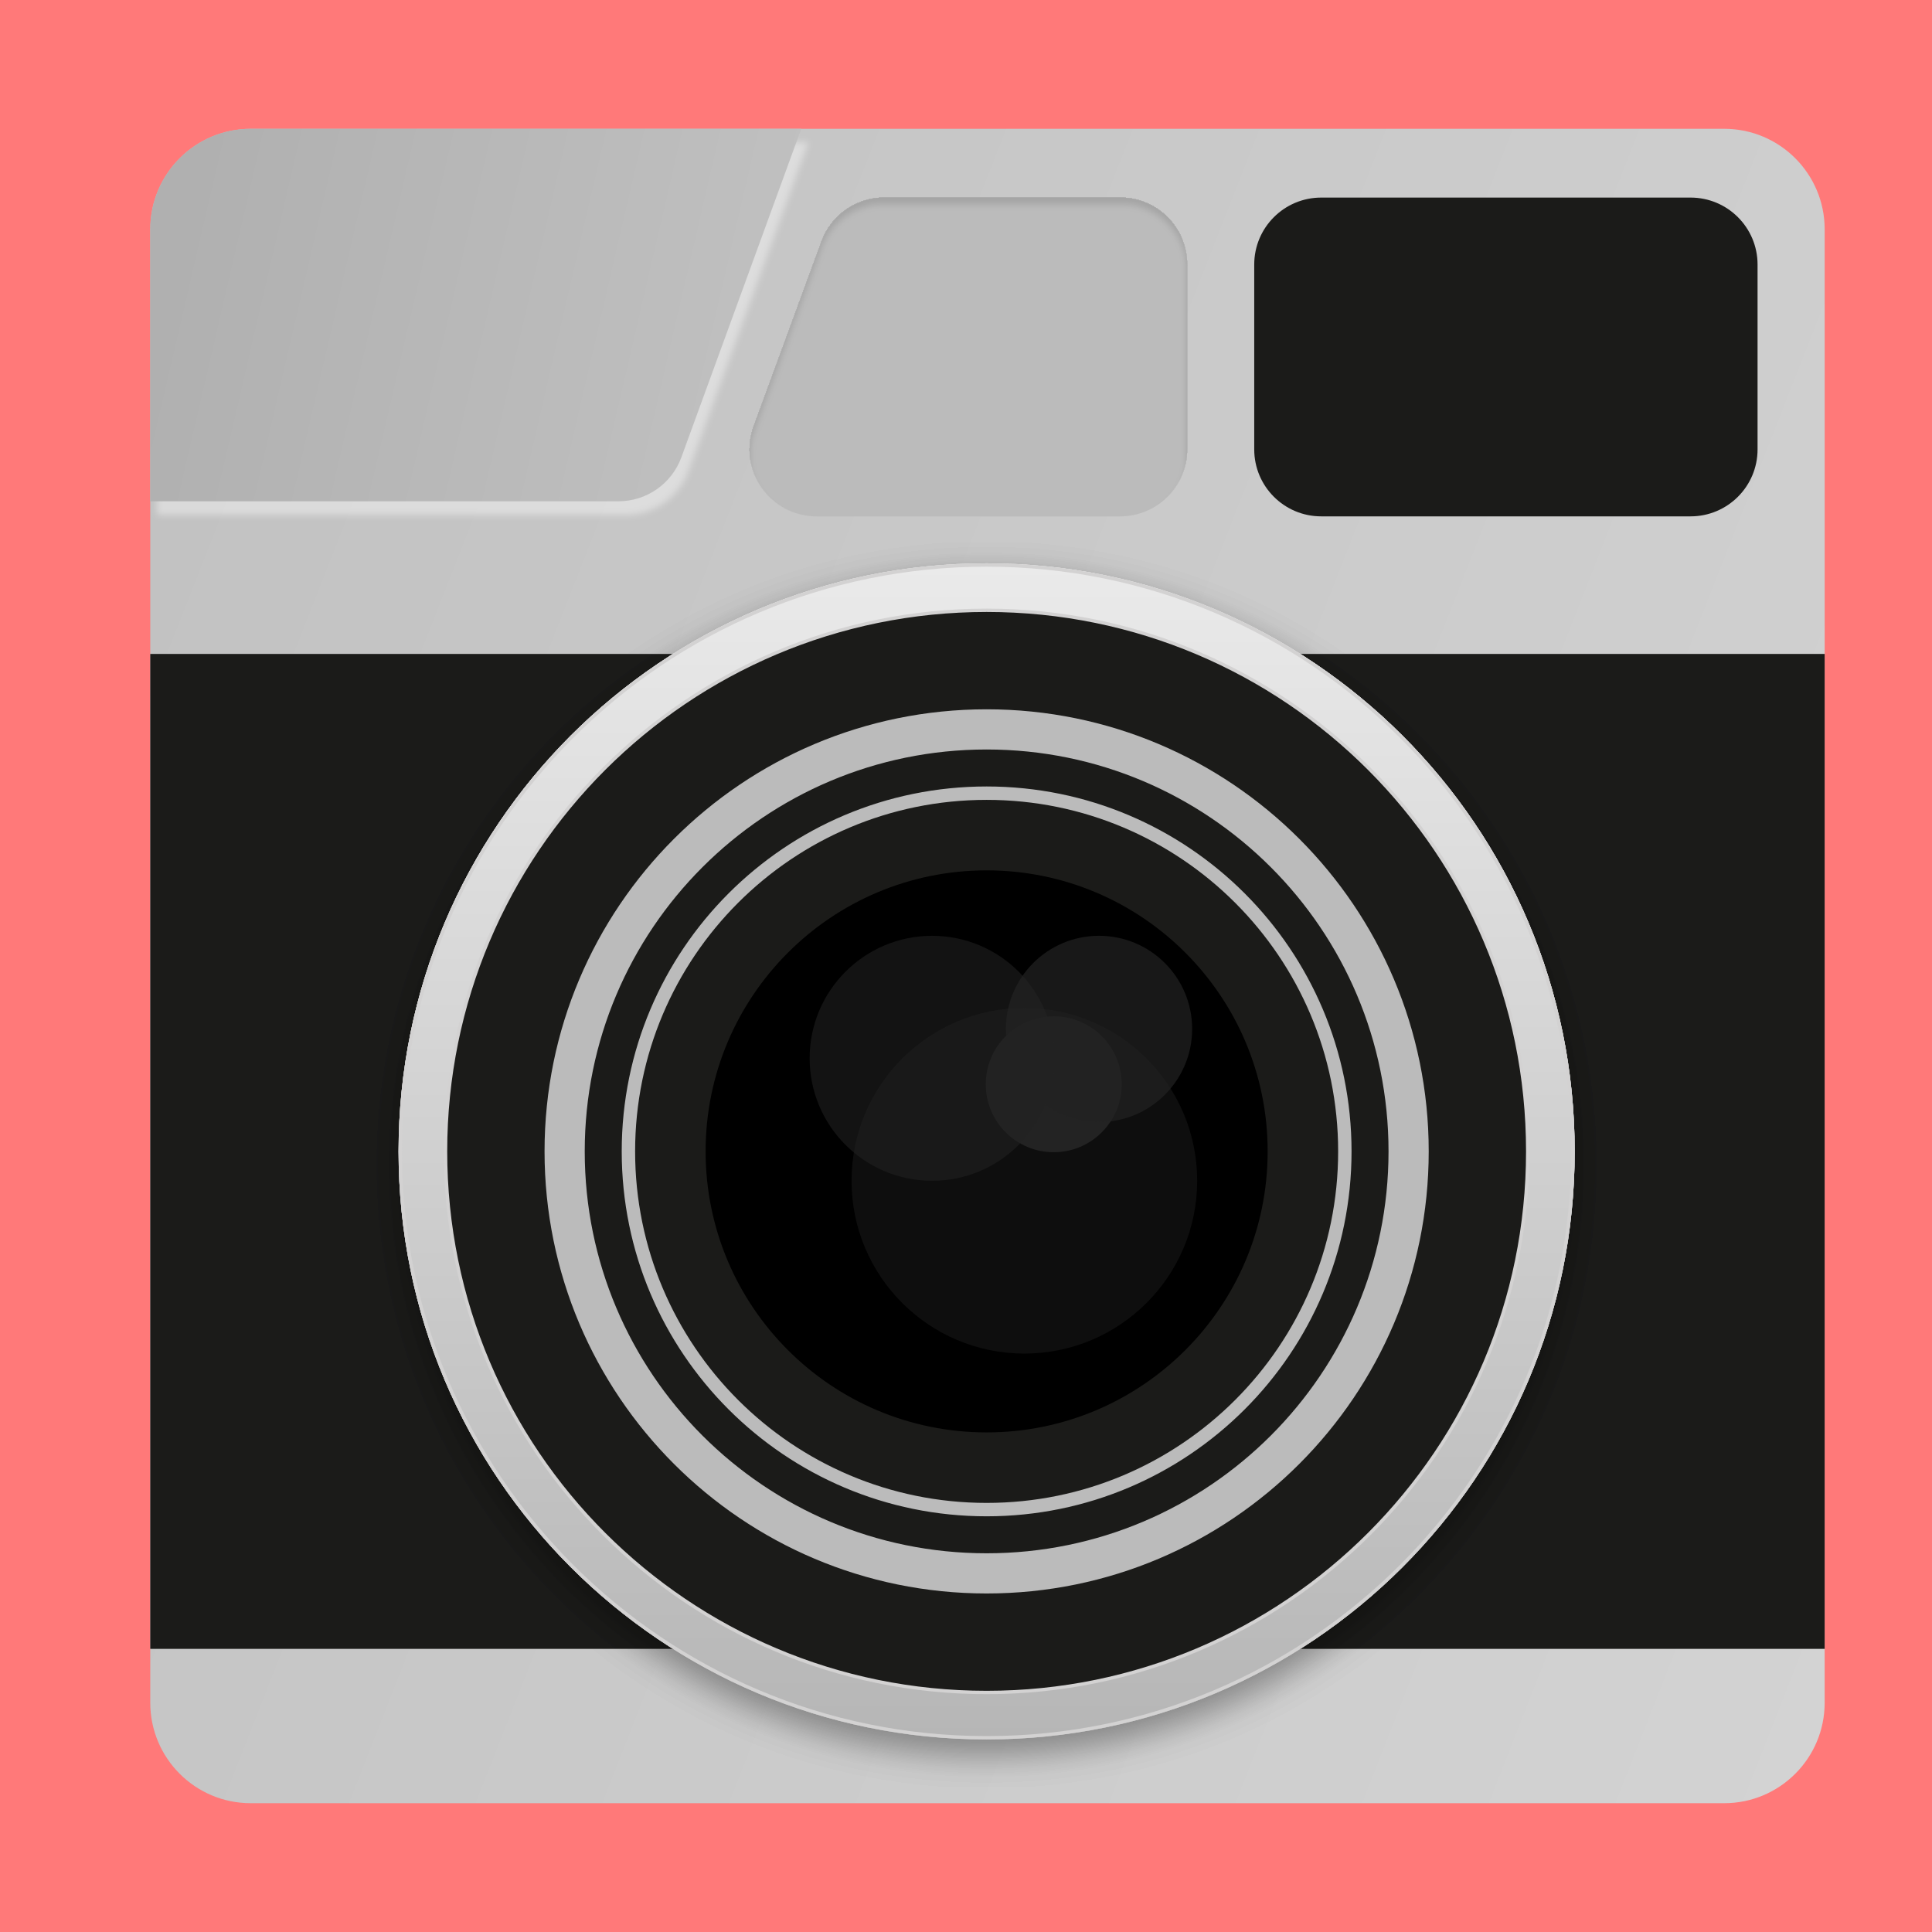
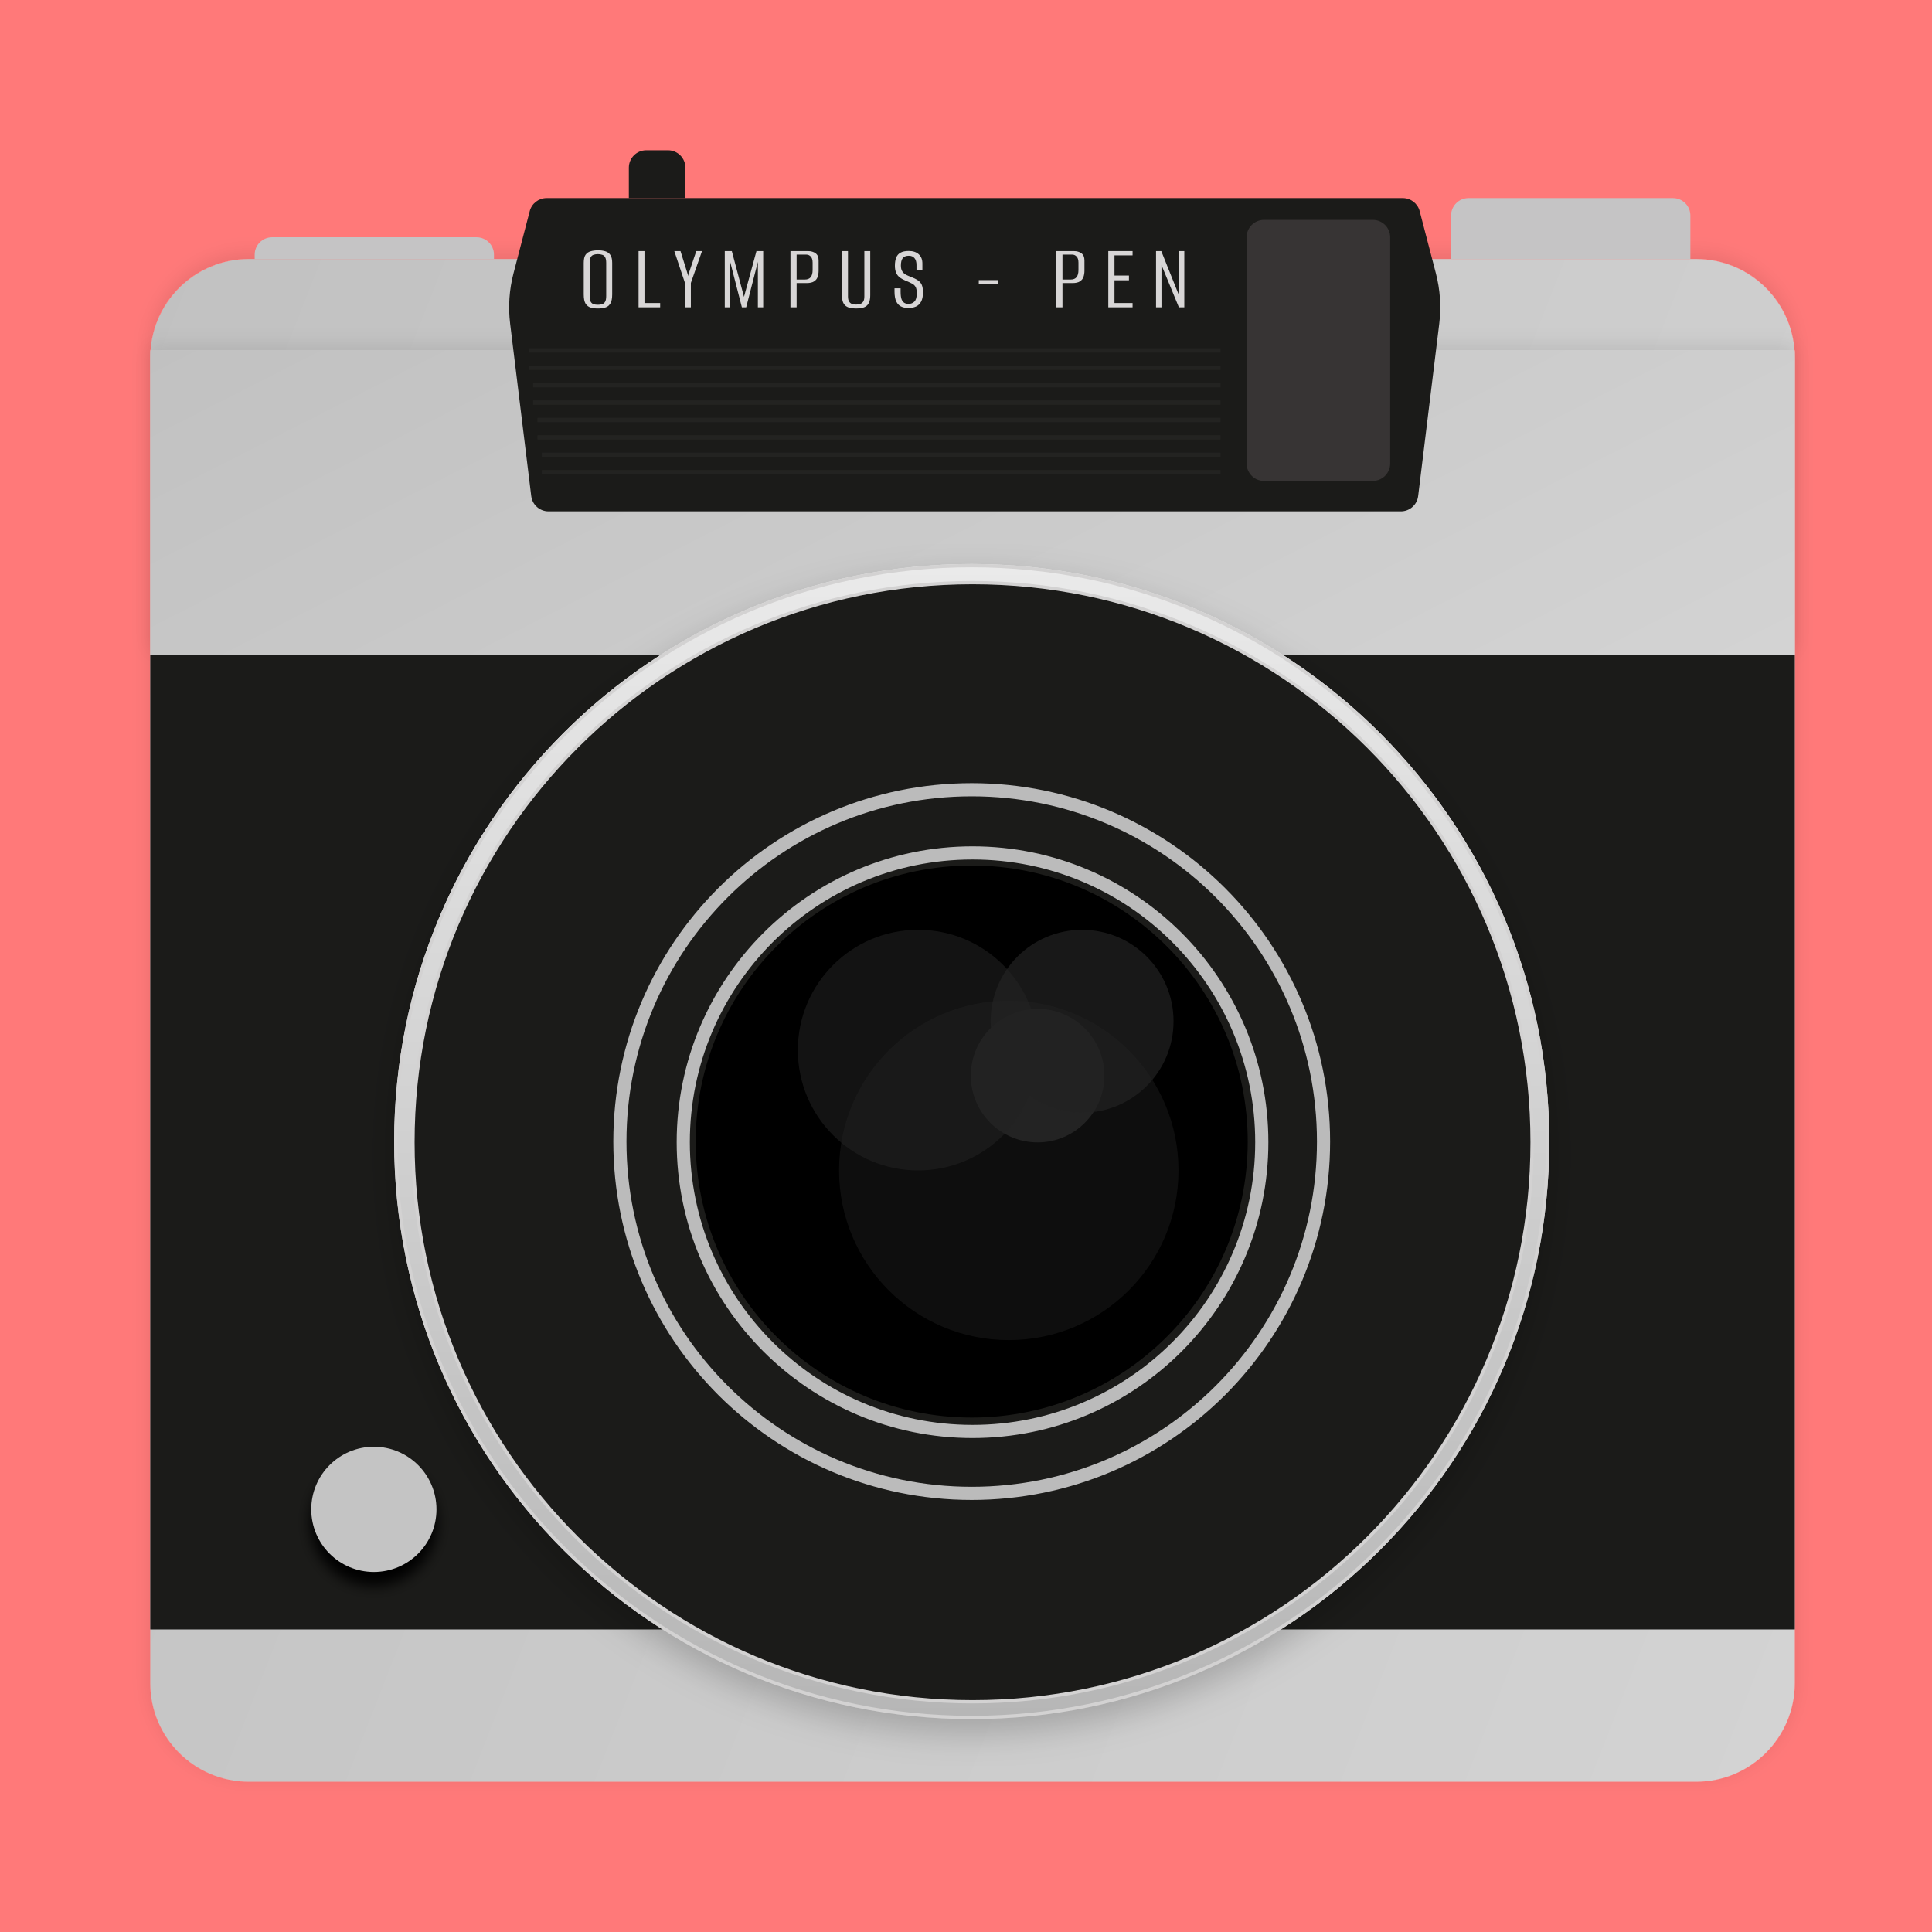
<svg xmlns="http://www.w3.org/2000/svg" width="90" height="90" viewBox="0 0 90 90" fill="none">
  <rect width="90" height="90" fill="#FF7979" />
-   <rect x="7" y="6" width="78" height="78" rx="4.68" fill="url(#paint0_linear_2380_6171)" />
-   <rect x="7" y="30.463" width="78" height="46.347" fill="#1B1B19" />
-   <g filter="url(#filter0_i_2380_6171)">
-     <path d="M38.271 11.25C38.722 10.021 39.892 9.204 41.2 9.204H52.181C53.904 9.204 55.301 10.601 55.301 12.324V20.934C55.301 22.657 53.904 24.054 52.181 24.054H38.041C35.872 24.054 34.365 21.896 35.112 19.86L38.271 11.25Z" fill="#BBBBBB" />
+   <g filter="url(#filter0_d_2380_6171)">
+     <path d="M7 16.663C7 14.125 9.058 12.067 11.597 12.067H79.011C81.55 12.067 83.608 14.125 83.608 16.663V78.403C83.608 80.942 81.55 83 79.011 83H11.597C9.058 83 7 80.942 7 78.403V16.663Z" fill="url(#paint0_linear_2380_6171)" />
  </g>
  <g filter="url(#filter1_d_2380_6171)">
-     <path d="M7 10.68C7 8.095 9.095 6 11.68 6L37.325 6L31.742 21.3C31.293 22.532 30.122 23.351 28.811 23.351H7V10.68Z" fill="url(#paint1_linear_2380_6171)" />
+     <rect x="7" y="16.323" width="76.608" height="14.187" fill="url(#paint1_linear_2380_6171)" />
  </g>
-   <rect x="58.427" y="9.204" width="23.447" height="14.85" rx="3.12" fill="#1B1B19" />
+   <rect x="7" y="30.509" width="76.608" height="45.397" fill="#1B1B19" />
  <g filter="url(#filter2_d_2380_6171)">
-     <circle cx="45.961" cy="53.636" r="27.394" fill="url(#paint2_linear_2380_6171)" />
-     <circle cx="45.961" cy="53.636" r="27.316" stroke="#D3D2D2" stroke-width="0.156" />
+     <rect x="14.499" y="67.395" width="5.834" height="5.834" rx="2.917" fill="#C4C4C4" />
  </g>
-   <circle cx="45.961" cy="53.636" r="25.206" fill="#1B1B19" stroke="#D3D2D2" stroke-width="0.156" />
-   <circle cx="45.961" cy="53.636" r="19.658" fill="#1B1B19" stroke="#BBBBBB" stroke-width="1.872" />
-   <circle cx="45.961" cy="53.636" r="16.687" fill="#1B1B19" stroke="#BBBBBB" stroke-width="0.624" />
-   <circle cx="45.961" cy="53.636" r="13.091" fill="url(#paint3_linear_2380_6171)" />
-   <circle cx="49.087" cy="50.51" r="3.165" fill="#232323" />
-   <circle cx="51.197" cy="47.931" r="4.338" fill="#232323" fill-opacity="0.7" />
-   <circle cx="43.421" cy="49.299" r="5.705" fill="#232323" fill-opacity="0.56" />
-   <circle cx="47.719" cy="55.004" r="8.05" fill="#232323" fill-opacity="0.4" />
  <g filter="url(#filter3_d_2380_6171)">
-     <circle cx="45.961" cy="53.636" r="27.394" fill="url(#paint4_linear_2380_6171)" />
-     <circle cx="45.961" cy="53.636" r="27.316" stroke="#D3D2D2" stroke-width="0.156" />
+     <circle cx="45.266" cy="53.178" r="26.905" fill="url(#paint2_linear_2380_6171)" />
+     <circle cx="45.266" cy="53.178" r="26.828" stroke="#D3D2D2" stroke-width="0.153" />
  </g>
-   <circle cx="45.961" cy="53.636" r="25.206" fill="#1B1B19" stroke="#D3D2D2" stroke-width="0.156" />
-   <circle cx="45.961" cy="53.636" r="19.658" fill="#1B1B19" stroke="#BBBBBB" stroke-width="1.872" />
-   <circle cx="45.961" cy="53.636" r="16.687" fill="#1B1B19" stroke="#BBBBBB" stroke-width="0.624" />
-   <circle cx="45.961" cy="53.636" r="13.091" fill="url(#paint5_linear_2380_6171)" />
-   <circle cx="49.087" cy="50.51" r="3.165" fill="#232323" />
-   <circle cx="51.197" cy="47.931" r="4.338" fill="#232323" fill-opacity="0.7" />
-   <circle cx="43.421" cy="49.299" r="5.705" fill="#232323" fill-opacity="0.56" />
-   <circle cx="47.719" cy="55.004" r="8.05" fill="#232323" fill-opacity="0.4" />
+   <circle cx="45.304" cy="53.208" r="26.067" fill="#1B1B19" stroke="#D3D2D2" stroke-width="0.153" />
+   <circle cx="45.266" cy="53.178" r="16.389" fill="#1B1B19" stroke="#BBBBBB" stroke-width="0.613" />
+   <circle cx="45.304" cy="53.208" r="13.475" fill="#1B1B19" stroke="#BBBBBB" stroke-width="0.613" />
+   <circle cx="45.266" cy="53.178" r="12.858" fill="url(#paint3_linear_2380_6171)" />
+   <circle cx="48.336" cy="50.108" r="3.109" fill="#232323" />
+   <circle cx="50.408" cy="47.575" r="4.26" fill="#232323" fill-opacity="0.7" />
+   <circle cx="42.771" cy="48.918" r="5.604" fill="#232323" fill-opacity="0.56" />
+   <circle cx="46.993" cy="54.521" r="7.906" fill="#232323" fill-opacity="0.4" />
+   <path d="M24.677 9.835C24.77 9.478 25.092 9.229 25.461 9.229H65.35C65.719 9.229 66.041 9.478 66.134 9.835L66.889 12.731C67.089 13.497 67.143 14.294 67.046 15.08L66.063 23.109C66.013 23.516 65.668 23.821 65.258 23.821H25.552C25.142 23.821 24.797 23.516 24.747 23.109L23.764 15.08C23.668 14.294 23.721 13.497 23.921 12.731L24.677 9.835Z" fill="#1B1B19" />
+   <path d="M24.632 16.323L56.856 16.323" stroke="#232321" stroke-width="0.203" />
+   <path d="M24.632 17.133L56.856 17.133" stroke="#232321" stroke-width="0.203" />
+   <path d="M24.835 17.944L56.856 17.944" stroke="#232321" stroke-width="0.203" />
+   <path d="M24.835 18.755L56.856 18.755" stroke="#232321" stroke-width="0.203" />
+   <path d="M25.037 19.565L56.856 19.565" stroke="#232321" stroke-width="0.203" />
+   <path d="M25.037 20.376L56.856 20.376" stroke="#232321" stroke-width="0.203" />
+   <path d="M25.24 21.187L56.856 21.187" stroke="#232321" stroke-width="0.203" />
+   <path d="M25.24 21.997L56.856 21.997" stroke="#232321" stroke-width="0.203" />
+   <path d="M53.853 14.316V11.697H54.097L54.917 13.745V11.697H55.17V14.316H54.917L54.106 12.344V14.316H53.853Z" fill="#D8D6D6" />
+   <path d="M51.629 14.316V11.697H52.76V11.896H51.917V12.836H52.591V13.057H51.917V14.117H52.76V14.316H51.629Z" fill="#D8D6D6" />
+   <path d="M49.206 14.316V11.697H50.017C50.168 11.697 50.289 11.732 50.381 11.803C50.472 11.871 50.518 11.98 50.518 12.131V12.614C50.518 12.715 50.503 12.809 50.474 12.898C50.444 12.984 50.389 13.053 50.31 13.106C50.23 13.159 50.115 13.186 49.964 13.186H49.494V14.316H49.206ZM49.494 13.022H49.88C49.998 13.022 50.087 12.987 50.146 12.916C50.208 12.842 50.239 12.729 50.239 12.579V12.238C50.239 12.107 50.211 12.013 50.155 11.954C50.098 11.892 50.031 11.861 49.951 11.861H49.494V13.022Z" fill="#D8D6D6" />
+   <path d="M45.596 13.244V13.049H46.495V13.244H45.596Z" fill="#D8D6D6" />
+   <path d="M42.317 14.347C42.184 14.347 42.069 14.324 41.972 14.276C41.877 14.229 41.803 14.151 41.75 14.041C41.697 13.929 41.67 13.774 41.67 13.576V13.43C41.717 13.43 41.765 13.43 41.812 13.43C41.862 13.43 41.91 13.43 41.954 13.43V13.594C41.954 13.742 41.969 13.857 41.998 13.94C42.031 14.019 42.074 14.075 42.127 14.108C42.183 14.14 42.246 14.157 42.317 14.157C42.432 14.157 42.526 14.121 42.596 14.05C42.67 13.976 42.707 13.847 42.707 13.66C42.707 13.527 42.688 13.428 42.65 13.363C42.611 13.295 42.552 13.242 42.472 13.204C42.393 13.162 42.295 13.118 42.18 13.071C42.085 13.032 42 12.987 41.923 12.933C41.849 12.877 41.791 12.805 41.75 12.716C41.709 12.628 41.688 12.515 41.688 12.379C41.688 12.226 41.709 12.099 41.75 11.998C41.791 11.895 41.859 11.818 41.954 11.768C42.048 11.717 42.174 11.692 42.331 11.692C42.535 11.692 42.691 11.744 42.8 11.848C42.913 11.948 42.969 12.091 42.969 12.277V12.566C42.925 12.566 42.879 12.566 42.831 12.566C42.787 12.566 42.741 12.566 42.694 12.566V12.344C42.694 12.202 42.663 12.096 42.601 12.025C42.542 11.951 42.453 11.914 42.335 11.914C42.205 11.914 42.111 11.952 42.051 12.029C41.995 12.103 41.967 12.217 41.967 12.37C41.967 12.486 41.989 12.577 42.034 12.645C42.078 12.71 42.136 12.762 42.206 12.8C42.277 12.836 42.353 12.868 42.432 12.898C42.566 12.948 42.673 13.001 42.756 13.057C42.839 13.111 42.899 13.18 42.938 13.266C42.976 13.351 42.995 13.471 42.995 13.625C42.995 13.805 42.966 13.948 42.907 14.055C42.851 14.158 42.771 14.234 42.667 14.281C42.567 14.325 42.45 14.347 42.317 14.347Z" fill="#D8D6D6" />
+   <path d="M39.884 14.37C39.792 14.37 39.706 14.362 39.627 14.347C39.547 14.333 39.476 14.305 39.414 14.263C39.355 14.222 39.307 14.161 39.272 14.081C39.239 13.999 39.223 13.889 39.223 13.753V11.697H39.502V13.811C39.502 13.917 39.52 13.997 39.556 14.05C39.591 14.104 39.637 14.14 39.693 14.161C39.752 14.179 39.816 14.188 39.884 14.188C39.949 14.188 40.011 14.179 40.07 14.161C40.129 14.14 40.176 14.104 40.212 14.05C40.247 13.997 40.265 13.917 40.265 13.811V11.697H40.54V13.753C40.54 13.889 40.522 13.999 40.486 14.081C40.454 14.161 40.408 14.222 40.349 14.263C40.29 14.305 40.219 14.333 40.136 14.347C40.056 14.362 39.972 14.37 39.884 14.37Z" fill="#D8D6D6" />
+   <path d="M36.822 14.316V11.697H37.633C37.784 11.697 37.905 11.732 37.997 11.803C38.088 11.871 38.134 11.98 38.134 12.131V12.614C38.134 12.715 38.119 12.809 38.09 12.898C38.06 12.984 38.005 13.053 37.926 13.106C37.846 13.159 37.731 13.186 37.58 13.186H37.11V14.316H36.822ZM37.11 13.022H37.496C37.614 13.022 37.703 12.987 37.762 12.916C37.824 12.842 37.855 12.729 37.855 12.579V12.238C37.855 12.107 37.827 12.013 37.771 11.954C37.714 11.892 37.646 11.861 37.567 11.861H37.11V13.022Z" fill="#D8D6D6" />
+   <path d="M33.763 14.316V11.697H34.091L34.658 13.829L35.239 11.697H35.553V14.316H35.305V12.198L34.76 14.316H34.56L34.015 12.198V14.316H33.763Z" fill="#D8D6D6" />
+   <path d="M31.904 14.316V13.168L31.412 11.697H31.7L32.037 12.774L32.055 12.863L32.072 12.774L32.436 11.697H32.702L32.183 13.182V14.316H31.904Z" fill="#D8D6D6" />
+   <path d="M29.747 14.316V11.697H30.022V14.117H30.753V14.316H29.747Z" fill="#D8D6D6" />
+   <path d="M27.849 14.37C27.722 14.37 27.61 14.355 27.512 14.325C27.415 14.296 27.336 14.235 27.277 14.143C27.221 14.049 27.193 13.907 27.193 13.718V12.242C27.193 12.076 27.221 11.952 27.277 11.87C27.336 11.787 27.416 11.732 27.516 11.706C27.617 11.676 27.731 11.661 27.858 11.661C27.985 11.661 28.097 11.676 28.195 11.706C28.295 11.735 28.373 11.791 28.43 11.874C28.489 11.957 28.518 12.079 28.518 12.242V13.713C28.518 13.906 28.489 14.049 28.43 14.143C28.373 14.235 28.295 14.296 28.195 14.325C28.097 14.355 27.982 14.37 27.849 14.37ZM27.853 14.197C27.93 14.197 27.997 14.188 28.053 14.17C28.112 14.149 28.158 14.111 28.19 14.055C28.223 13.996 28.239 13.909 28.239 13.793V12.242C28.239 12.127 28.223 12.041 28.19 11.985C28.158 11.926 28.112 11.887 28.053 11.87C27.994 11.849 27.927 11.839 27.853 11.839C27.776 11.839 27.709 11.849 27.649 11.87C27.593 11.887 27.549 11.926 27.516 11.985C27.484 12.041 27.468 12.127 27.468 12.242V13.793C27.468 13.909 27.484 13.996 27.516 14.055C27.549 14.111 27.593 14.149 27.649 14.17C27.709 14.188 27.776 14.197 27.853 14.197Z" fill="#D8D6D6" />
+   <path d="M29.294 7.811C29.294 7.363 29.656 7 30.104 7H31.117C31.565 7 31.928 7.363 31.928 7.811V9.229H29.294V7.811Z" fill="#1B1B19" />
+   <rect x="58.072" y="10.243" width="6.688" height="12.16" rx="0.811" fill="#373434" />
+   <path d="M67.597 10.04C67.597 9.592 67.96 9.229 68.408 9.229H77.933C78.381 9.229 78.744 9.592 78.744 10.04V12.067H67.597V10.04Z" fill="#C5C4C5" />
+   <path d="M11.864 11.864C11.864 11.416 12.227 11.053 12.675 11.053H22.2C22.648 11.053 23.011 11.416 23.011 11.864V12.067H11.864V11.864Z" fill="#C5C4C5" />
  <defs>
-     <filter id="filter0_i_2380_6171" x="34.919" y="9.204" width="20.382" height="15.162" filterUnits="userSpaceOnUse" color-interpolation-filters="sRGB">
-       <feFlood flood-opacity="0" result="BackgroundImageFix" />
-       <feBlend mode="normal" in="SourceGraphic" in2="BackgroundImageFix" result="shape" />
-       <feColorMatrix in="SourceAlpha" type="matrix" values="0 0 0 0 0 0 0 0 0 0 0 0 0 0 0 0 0 0 127 0" result="hardAlpha" />
-       <feOffset dy="0.312" />
-       <feGaussianBlur stdDeviation="0.156" />
-       <feComposite in2="hardAlpha" operator="arithmetic" k2="-1" k3="1" />
-       <feColorMatrix type="matrix" values="0 0 0 0 0 0 0 0 0 0 0 0 0 0 0 0 0 0 0.12 0" />
-       <feBlend mode="normal" in2="shape" result="effect1_innerShadow_2380_6171" />
-     </filter>
-     <filter id="filter1_d_2380_6171" x="7" y="6" width="30.949" height="18.287" filterUnits="userSpaceOnUse" color-interpolation-filters="sRGB">
+     <filter id="filter0_d_2380_6171" x="6.108" y="10.972" width="78.391" height="72.717" filterUnits="userSpaceOnUse" color-interpolation-filters="sRGB">
      <feFlood flood-opacity="0" result="BackgroundImageFix" />
      <feColorMatrix in="SourceAlpha" type="matrix" values="0 0 0 0 0 0 0 0 0 0 0 0 0 0 0 0 0 0 127 0" result="hardAlpha" />
-       <feOffset dx="0.312" dy="0.624" />
-       <feGaussianBlur stdDeviation="0.156" />
-       <feColorMatrix type="matrix" values="0 0 0 0 1 0 0 0 0 1 0 0 0 0 1 0 0 0 0.4 0" />
+       <feOffset dy="-0.203" />
+       <feGaussianBlur stdDeviation="0.446" />
+       <feComposite in2="hardAlpha" operator="out" />
+       <feColorMatrix type="matrix" values="0 0 0 0 0 0 0 0 0 0 0 0 0 0 0 0 0 0 0.09 0" />
      <feBlend mode="normal" in2="BackgroundImageFix" result="effect1_dropShadow_2380_6171" />
      <feBlend mode="normal" in="SourceGraphic" in2="effect1_dropShadow_2380_6171" result="shape" />
    </filter>
-     <filter id="filter2_d_2380_6171" x="17.007" y="25.306" width="57.908" height="57.908" filterUnits="userSpaceOnUse" color-interpolation-filters="sRGB">
+     <filter id="filter1_d_2380_6171" x="6.108" y="15.228" width="78.391" height="15.97" filterUnits="userSpaceOnUse" color-interpolation-filters="sRGB">
      <feFlood flood-opacity="0" result="BackgroundImageFix" />
      <feColorMatrix in="SourceAlpha" type="matrix" values="0 0 0 0 0 0 0 0 0 0 0 0 0 0 0 0 0 0 127 0" result="hardAlpha" />
-       <feOffset dy="0.624" />
-       <feGaussianBlur stdDeviation="0.78" />
+       <feOffset dy="-0.203" />
+       <feGaussianBlur stdDeviation="0.446" />
+       <feComposite in2="hardAlpha" operator="out" />
+       <feColorMatrix type="matrix" values="0 0 0 0 0 0 0 0 0 0 0 0 0 0 0 0 0 0 0.09 0" />
+       <feBlend mode="normal" in2="BackgroundImageFix" result="effect1_dropShadow_2380_6171" />
+       <feBlend mode="normal" in="SourceGraphic" in2="effect1_dropShadow_2380_6171" result="shape" />
+     </filter>
+     <filter id="filter2_d_2380_6171" x="13.886" y="67.395" width="7.06" height="7.06" filterUnits="userSpaceOnUse" color-interpolation-filters="sRGB">
+       <feFlood flood-opacity="0" result="BackgroundImageFix" />
+       <feColorMatrix in="SourceAlpha" type="matrix" values="0 0 0 0 0 0 0 0 0 0 0 0 0 0 0 0 0 0 127 0" result="hardAlpha" />
+       <feOffset dy="0.613" />
+       <feGaussianBlur stdDeviation="0.306" />
+       <feColorMatrix type="matrix" values="0 0 0 0 0 0 0 0 0 0 0 0 0 0 0 0 0 0 1 0" />
+       <feBlend mode="normal" in2="BackgroundImageFix" result="effect1_dropShadow_2380_6171" />
+       <feBlend mode="normal" in="SourceGraphic" in2="effect1_dropShadow_2380_6171" result="shape" />
+     </filter>
+     <filter id="filter3_d_2380_6171" x="16.829" y="25.354" width="56.874" height="56.874" filterUnits="userSpaceOnUse" color-interpolation-filters="sRGB">
+       <feFlood flood-opacity="0" result="BackgroundImageFix" />
+       <feColorMatrix in="SourceAlpha" type="matrix" values="0 0 0 0 0 0 0 0 0 0 0 0 0 0 0 0 0 0 127 0" result="hardAlpha" />
+       <feOffset dy="0.613" />
+       <feGaussianBlur stdDeviation="0.766" />
      <feColorMatrix type="matrix" values="0 0 0 0 0 0 0 0 0 0 0 0 0 0 0 0 0 0 0.2 0" />
      <feBlend mode="normal" in2="BackgroundImageFix" result="effect1_dropShadow_2380_6171" />
      <feBlend mode="normal" in="SourceGraphic" in2="effect1_dropShadow_2380_6171" result="shape" />
    </filter>
-     <filter id="filter3_d_2380_6171" x="17.007" y="25.306" width="57.908" height="57.908" filterUnits="userSpaceOnUse" color-interpolation-filters="sRGB">
-       <feFlood flood-opacity="0" result="BackgroundImageFix" />
-       <feColorMatrix in="SourceAlpha" type="matrix" values="0 0 0 0 0 0 0 0 0 0 0 0 0 0 0 0 0 0 127 0" result="hardAlpha" />
-       <feOffset dy="0.624" />
-       <feGaussianBlur stdDeviation="0.78" />
-       <feColorMatrix type="matrix" values="0 0 0 0 0 0 0 0 0 0 0 0 0 0 0 0 0 0 0.2 0" />
-       <feBlend mode="normal" in2="BackgroundImageFix" result="effect1_dropShadow_2380_6171" />
-       <feBlend mode="normal" in="SourceGraphic" in2="effect1_dropShadow_2380_6171" result="shape" />
-     </filter>
-     <linearGradient id="paint0_linear_2380_6171" x1="7.905" y1="7.602" x2="99.908" y2="43.72" gradientUnits="userSpaceOnUse">
+     <linearGradient id="paint0_linear_2380_6171" x1="7.889" y1="7.966" x2="98.25" y2="43.439" gradientUnits="userSpaceOnUse">
      <stop stop-color="#C1C1C1" />
      <stop offset="1" stop-color="#D3D3D3" />
    </linearGradient>
-     <linearGradient id="paint1_linear_2380_6171" x1="9.633" y1="6" x2="36.556" y2="12.256" gradientUnits="userSpaceOnUse">
-       <stop stop-color="#B0B0B0" />
-       <stop offset="1" stop-color="#C0C0C0" />
+     <linearGradient id="paint1_linear_2380_6171" x1="7.889" y1="15.502" x2="29.379" y2="57.684" gradientUnits="userSpaceOnUse">
+       <stop stop-color="#C1C1C1" />
+       <stop offset="1" stop-color="#D3D3D3" />
    </linearGradient>
-     <linearGradient id="paint2_linear_2380_6171" x1="45.961" y1="26.242" x2="45.961" y2="81.03" gradientUnits="userSpaceOnUse">
+     <linearGradient id="paint2_linear_2380_6171" x1="45.266" y1="26.273" x2="45.266" y2="80.083" gradientUnits="userSpaceOnUse">
      <stop stop-color="#EAEAEA" />
      <stop offset="1" stop-color="#B6B6B6" />
    </linearGradient>
-     <linearGradient id="paint3_linear_2380_6171" x1="46" y1="66.727" x2="46" y2="40.545" gradientUnits="userSpaceOnUse">
-       <stop />
-       <stop offset="1" />
-     </linearGradient>
-     <linearGradient id="paint4_linear_2380_6171" x1="45.961" y1="26.242" x2="45.961" y2="81.03" gradientUnits="userSpaceOnUse">
-       <stop stop-color="#EAEAEA" />
-       <stop offset="1" stop-color="#B6B6B6" />
-     </linearGradient>
-     <linearGradient id="paint5_linear_2380_6171" x1="46" y1="66.727" x2="46" y2="40.545" gradientUnits="userSpaceOnUse">
+     <linearGradient id="paint3_linear_2380_6171" x1="45.304" y1="66.036" x2="45.304" y2="40.321" gradientUnits="userSpaceOnUse">
      <stop />
      <stop offset="1" />
    </linearGradient>
  </defs>
</svg>
